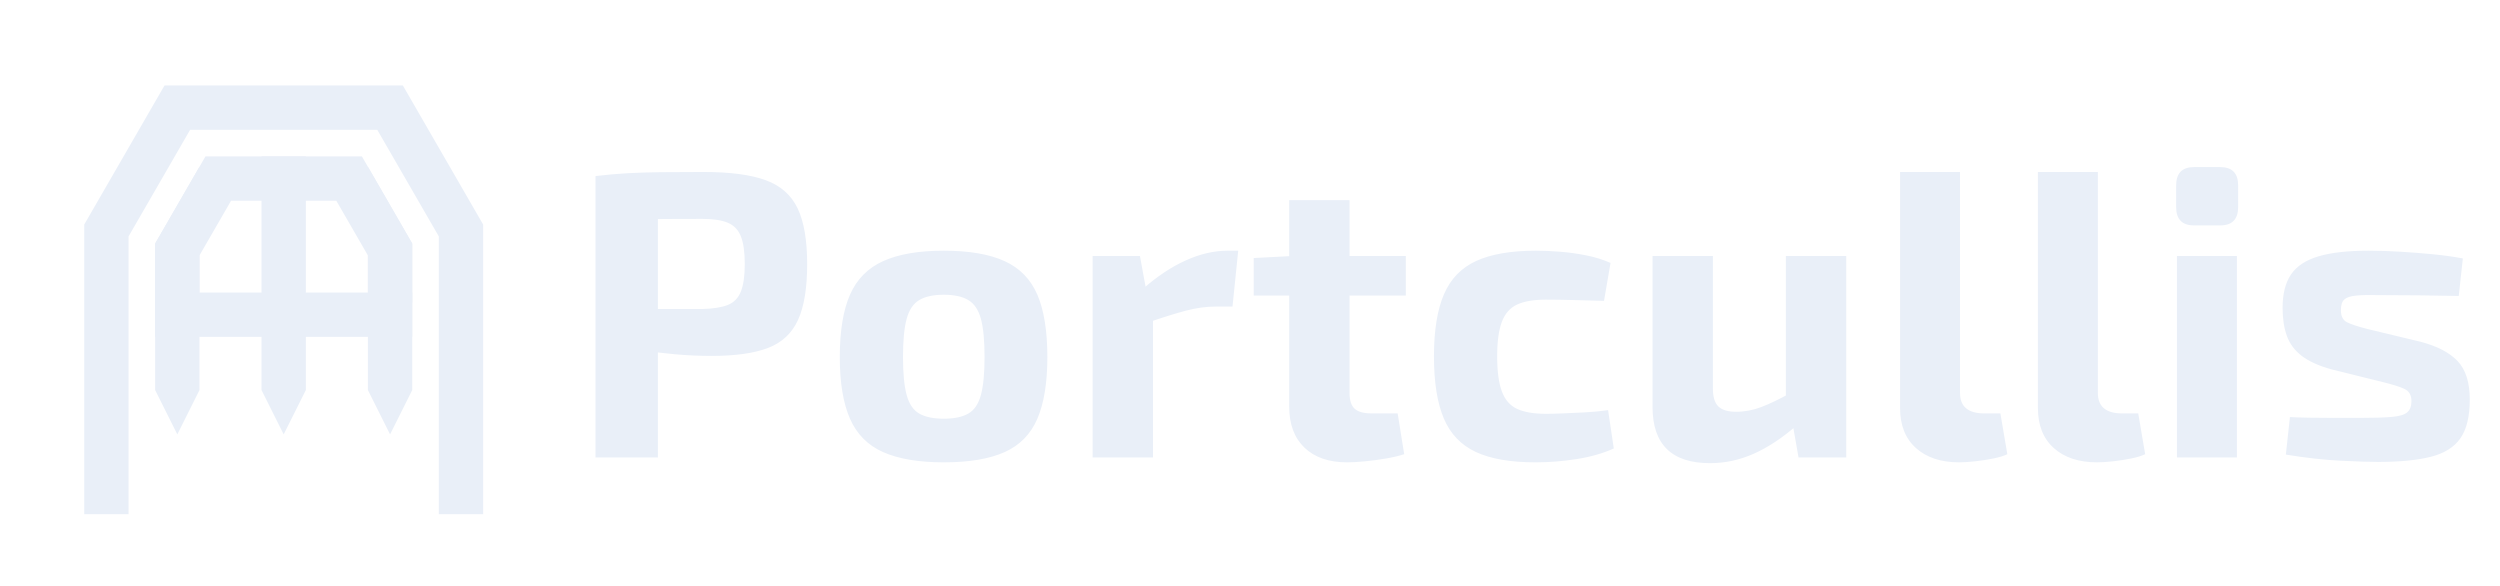
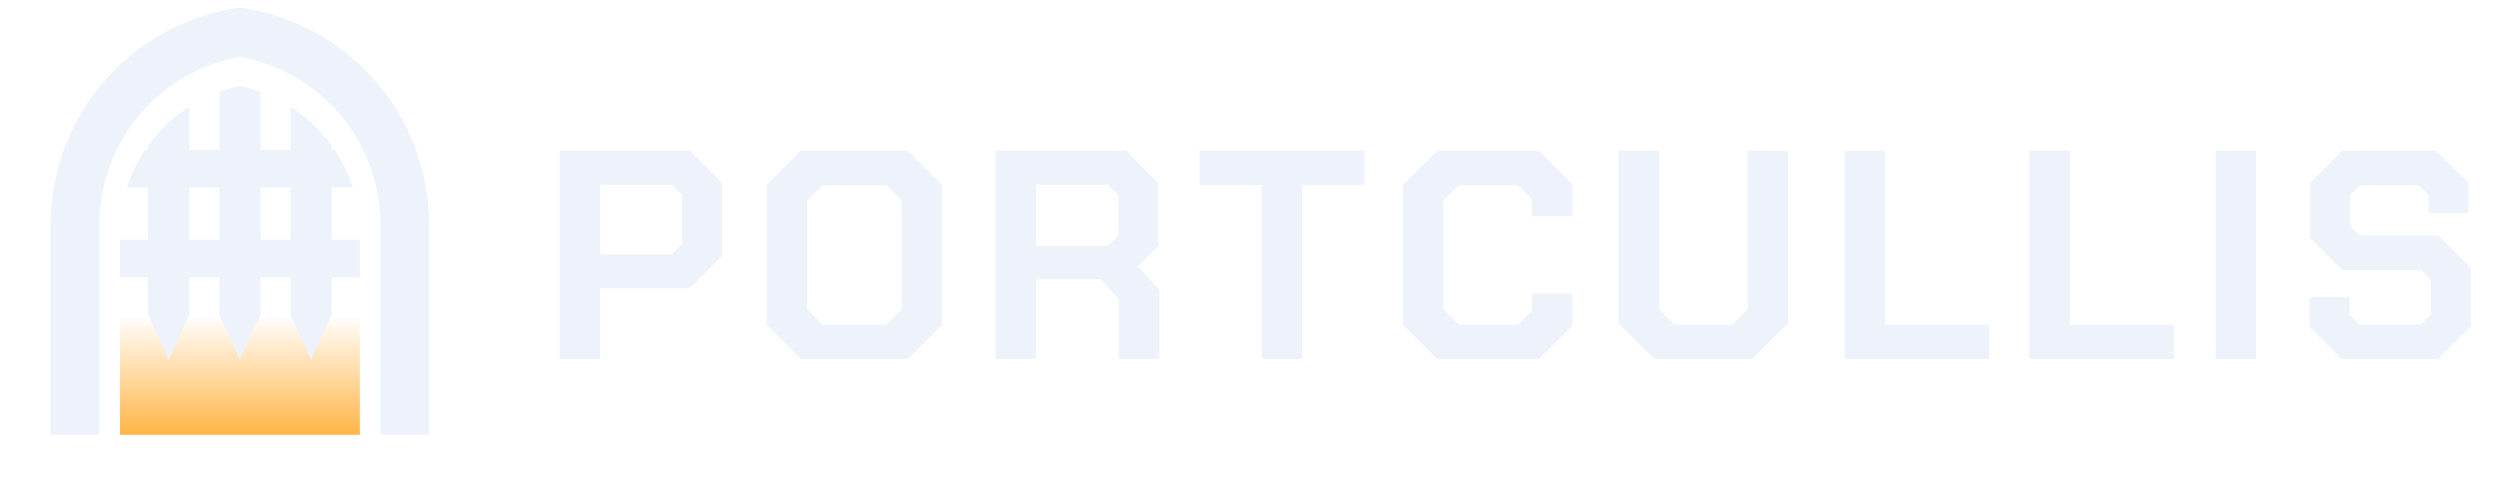
- <svg xmlns="http://www.w3.org/2000/svg" width="564" height="132" viewBox="0 0 564 132" role="img" aria-label="Portcullis logo">
-   <g transform="translate(0 0) scale(2.0)">
+ <svg xmlns="http://www.w3.org/2000/svg" width="667" height="132" viewBox="0 0 667 132" role="img" aria-label="Portcullis logo">
+   <g transform="translate(0.00 0.00) scale(2)">
    <defs>
      <clipPath id="lc">
-         <polygon points="17.500,58.000 17.500,27.474 23.175,17.644 40.825,17.644 46.500,27.474 46.500,58.000" />
+         <path d="M16 58 V31 A20 20 0 0 1 32 11.5 A20 20 0 0 1 48 31 V58 Z" />
      </clipPath>
+       <linearGradient id="lg" x1="0" y1="0" x2="0" y2="1">
+         <stop offset="0" stop-color="#FFB547" stop-opacity="0" />
+         <stop offset="1" stop-color="#FFB547" />
+       </linearGradient>
    </defs>
-     <g fill="#E9EFF8" clip-path="url(#lc)">
-       <polyline points="20.000,34.144 20.000,28.144 24.619,20.144 39.381,20.144 44.000,28.144 44.000,34.144" fill="none" stroke="#E9EFF8" stroke-width="5.0" stroke-linejoin="miter" />
-       <path d="M17.5 0 H22.5 V44.0 L20.0 49.0 L17.5 44.0 Z" />
-       <path d="M29.5 0 H34.5 V44.0 L32.0 49.0 L29.5 44.0 Z" />
-       <path d="M41.5 0 H46.5 V44.0 L44.0 49.0 L41.5 44.0 Z" />
-       <rect x="17.5" y="33.0" width="29.0" height="5.0" />
+     <rect x="0" y="42" width="64" height="16" fill="url(#lg)" clip-path="url(#lc)" />
+     <g fill="#EEF2FA" clip-path="url(#lc)">
+       <path d="M19.75 0 H25.25 V42.0 L22.5 48.0 L19.75 42.0 Z" />
+       <path d="M29.25 0 H34.75 V42.0 L32.0 48.0 L29.25 42.0 Z" />
+       <path d="M38.75 0 H44.25 V42.0 L41.5 48.0 L38.75 42.0 Z" />
+       <rect x="0" y="20.0" width="64" height="5.0" />
+       <rect x="0" y="32.0" width="64" height="5.0" />
    </g>
-     <polyline points="12.000,58.000 12.000,26.000 20.000,12.144 44.000,12.144 52.000,26.000 52.000,58.000" fill="none" stroke="#E9EFF8" stroke-width="5.0" stroke-linejoin="miter" />
+     <path d="M10 58 V30.0 A26.0 26.0 0 0 1 32 4.3 A26.0 26.0 0 0 1 54 30.0 V58" fill="none" stroke="#EEF2FA" stroke-width="6.5" stroke-linejoin="round" />
  </g>
-   <path fill="#E9EFF8" d="M158.728 38.8Q167.652 38.8 172.712 40.64Q177.772 42.48 179.934 46.988Q182.096 51.496 182.096 59.592Q182.096 67.688 180.026 72.196Q177.956 76.704 173.264 78.498Q168.572 80.292 160.568 80.292Q156.336 80.292 152.288 79.924Q148.24 79.556 144.744 79.004Q141.248 78.452 138.764 77.854Q136.28 77.256 135.36 76.704L135.636 69.712Q141.064 69.712 146.906 69.712Q152.748 69.712 158.452 69.712Q162.132 69.62 164.202 68.792Q166.272 67.964 167.146 65.756Q168.02 63.548 168.02 59.592Q168.02 55.544 167.146 53.336Q166.272 51.128 164.202 50.254Q162.132 49.38 158.452 49.38Q149.988 49.38 143.916 49.472Q137.844 49.564 135.728 49.84L134.348 39.72Q138.212 39.26 141.616 39.076Q145.02 38.892 149.022 38.846Q153.024 38.8 158.728 38.8ZM148.424 39.72V103.2H134.348V39.72Z M212.916 56.556Q221.472 56.556 226.624 58.902Q231.776 61.248 234.03 66.492Q236.284 71.736 236.284 80.568Q236.284 89.216 234.03 94.46Q231.776 99.704 226.624 102.004Q221.472 104.304 212.916 104.304Q204.452 104.304 199.254 102.004Q194.056 99.704 191.756 94.46Q189.456 89.216 189.456 80.568Q189.456 71.736 191.756 66.492Q194.056 61.248 199.254 58.902Q204.452 56.556 212.916 56.556ZM212.916 66.492Q209.42 66.492 207.396 67.688Q205.372 68.884 204.544 71.92Q203.716 74.956 203.716 80.568Q203.716 86.088 204.544 89.124Q205.372 92.16 207.396 93.31Q209.42 94.46 212.916 94.46Q216.412 94.46 218.436 93.31Q220.46 92.16 221.288 89.124Q222.116 86.088 222.116 80.568Q222.116 74.956 221.288 71.92Q220.46 68.884 218.436 67.688Q216.412 66.492 212.916 66.492Z M257.168 57.752 258.824 66.768 260.112 67.964V103.2H246.496V57.752ZM279.34 56.556 278.052 69.16H274.28Q271.06 69.16 267.564 70.08Q264.068 71.0 258.732 72.84L257.812 65.204Q262.596 60.972 267.472 58.764Q272.348 56.556 276.948 56.556Z M304.456 45.148V88.664Q304.456 91.148 305.606 92.206Q306.756 93.264 309.424 93.264H315.312L316.784 102.464Q315.128 103.016 312.736 103.43Q310.344 103.844 307.952 104.074Q305.56 104.304 303.904 104.304Q297.74 104.304 294.29 100.992Q290.84 97.68 290.84 91.7V45.148ZM317.152 57.752V66.676H282.836V58.212L291.668 57.752Z M346.5 56.556Q348.984 56.556 351.928 56.786Q354.872 57.016 357.862 57.614Q360.852 58.212 363.336 59.316L361.864 67.872Q358.184 67.78 354.826 67.688Q351.468 67.596 348.8 67.596Q344.66 67.596 342.268 68.7Q339.876 69.804 338.818 72.61Q337.76 75.416 337.76 80.384Q337.76 85.444 338.818 88.296Q339.876 91.148 342.268 92.252Q344.66 93.356 348.8 93.356Q350.272 93.356 352.572 93.264Q354.872 93.172 357.54 93.034Q360.208 92.896 362.784 92.528L364.072 101.176Q360.392 102.832 355.7 103.568Q351.008 104.304 346.408 104.304Q337.944 104.304 332.93 101.958Q327.916 99.612 325.708 94.368Q323.5 89.124 323.5 80.384Q323.5 71.644 325.754 66.4Q328.008 61.156 333.068 58.856Q338.128 56.556 346.5 56.556Z M386.428 57.752V87.652Q386.428 90.504 387.67 91.7Q388.912 92.896 391.672 92.896Q394.524 92.896 397.33 91.838Q400.136 90.78 404.276 88.48L405.38 95.932Q400.412 100.256 395.628 102.372Q390.844 104.488 385.784 104.488Q372.812 104.488 372.812 91.792V57.752ZM416.512 57.752V103.2H405.748L404.184 94.276L402.896 92.988V57.752Z M442.18 38.8V88.664Q442.18 90.964 443.56 92.114Q444.94 93.264 447.608 93.264H451.288L452.852 102.464Q451.748 103.016 449.724 103.43Q447.7 103.844 445.584 104.074Q443.468 104.304 441.996 104.304Q435.832 104.304 432.244 101.084Q428.656 97.864 428.656 92.068V38.8Z M473.276 38.8V88.664Q473.276 90.964 474.656 92.114Q476.036 93.264 478.704 93.264H482.384L483.948 102.464Q482.844 103.016 480.82 103.43Q478.796 103.844 476.68 104.074Q474.564 104.304 473.092 104.304Q466.928 104.304 463.34 101.084Q459.752 97.864 459.752 92.068V38.8Z M504.648 57.752V103.2H491.124V57.752ZM500.876 37.696Q504.924 37.696 504.924 41.836V46.712Q504.924 50.852 500.876 50.852H494.988Q490.94 50.852 490.94 46.712V41.836Q490.94 37.696 494.988 37.696Z M534.364 56.556Q537.676 56.556 541.54 56.786Q545.404 57.016 549.084 57.384Q552.764 57.752 555.616 58.304L554.696 66.768Q550.28 66.676 545.818 66.63Q541.356 66.584 537.124 66.584Q533.536 66.492 531.604 66.676Q529.672 66.86 528.89 67.55Q528.108 68.24 528.108 69.988Q528.108 72.012 529.488 72.702Q530.868 73.392 534.088 74.22L545.956 77.072Q551.66 78.544 554.42 81.442Q557.18 84.34 557.18 90.136Q557.18 95.84 555.064 98.876Q552.948 101.912 548.348 103.062Q543.748 104.212 536.48 104.212Q533.628 104.212 528.016 103.936Q522.404 103.66 515.688 102.556L516.608 94.092Q518.264 94.184 520.84 94.23Q523.416 94.276 526.452 94.276Q529.488 94.276 532.524 94.276Q537.216 94.276 539.7 94.046Q542.184 93.816 543.104 92.988Q544.024 92.16 544.024 90.504Q544.024 88.48 542.46 87.744Q540.896 87.008 537.492 86.18L525.992 83.328Q521.668 82.132 519.276 80.292Q516.884 78.452 515.918 75.784Q514.952 73.116 514.952 69.436Q514.952 64.744 516.838 61.938Q518.724 59.132 523.002 57.844Q527.28 56.556 534.364 56.556Z" />
+   <path fill="#EEF2FA" d="M149.318 40.224H184.157L192.649 48.795V68.238L184.078 76.888H160.111V95.776H149.318ZM179.237 67.841 182.015 65.064V52.049L179.237 49.271H160.111V67.841Z M204.553 86.65V49.35L213.679 40.224H242.249L251.375 49.35V86.65L242.249 95.776H213.679ZM236.535 86.57 240.582 82.523V53.477L236.535 49.43H219.393L215.346 53.477V82.523L219.393 86.57Z M309.308 77.364V95.776H298.515V79.825L293.754 74.508H276.453V95.776H265.66V40.224H300.499L308.991 48.795V65.619L303.594 71.095ZM276.453 65.619H295.579L298.356 62.842V52.049L295.579 49.271H276.453Z M336.608 49.35H320.022V40.224H363.987V49.35H347.401V95.776H336.608Z M374.304 86.65V49.35L383.43 40.224H410.572L419.539 49.192V57.683H408.746V53.16L405.016 49.43H389.144L385.097 53.477V82.523L389.144 86.57H405.016L408.746 82.84V78.317H419.539V86.808L410.572 95.776H383.43Z M431.84 86.253V40.224H442.633V82.523L446.68 86.57H462.235L466.282 82.523V40.224H477.075V86.253L467.552 95.776H441.363Z M492.154 40.224H502.947V86.65H530.723V95.776H492.154Z M541.436 40.224H552.229V86.65H580.005V95.776H541.436Z M591.116 40.224H601.908V95.776H591.116Z M616.193 87.205V79.269H626.828V83.951L629.446 86.57H645.874L648.572 83.872V74.666L645.953 72.047H624.923L616.352 63.476V48.795L624.923 40.224H650.001L658.572 48.795V56.81H647.937V52.049L645.318 49.43H629.605L626.986 52.049V60.223L629.605 62.842H650.636L659.206 71.412V87.046L650.477 95.776H624.764Z" />
</svg>
